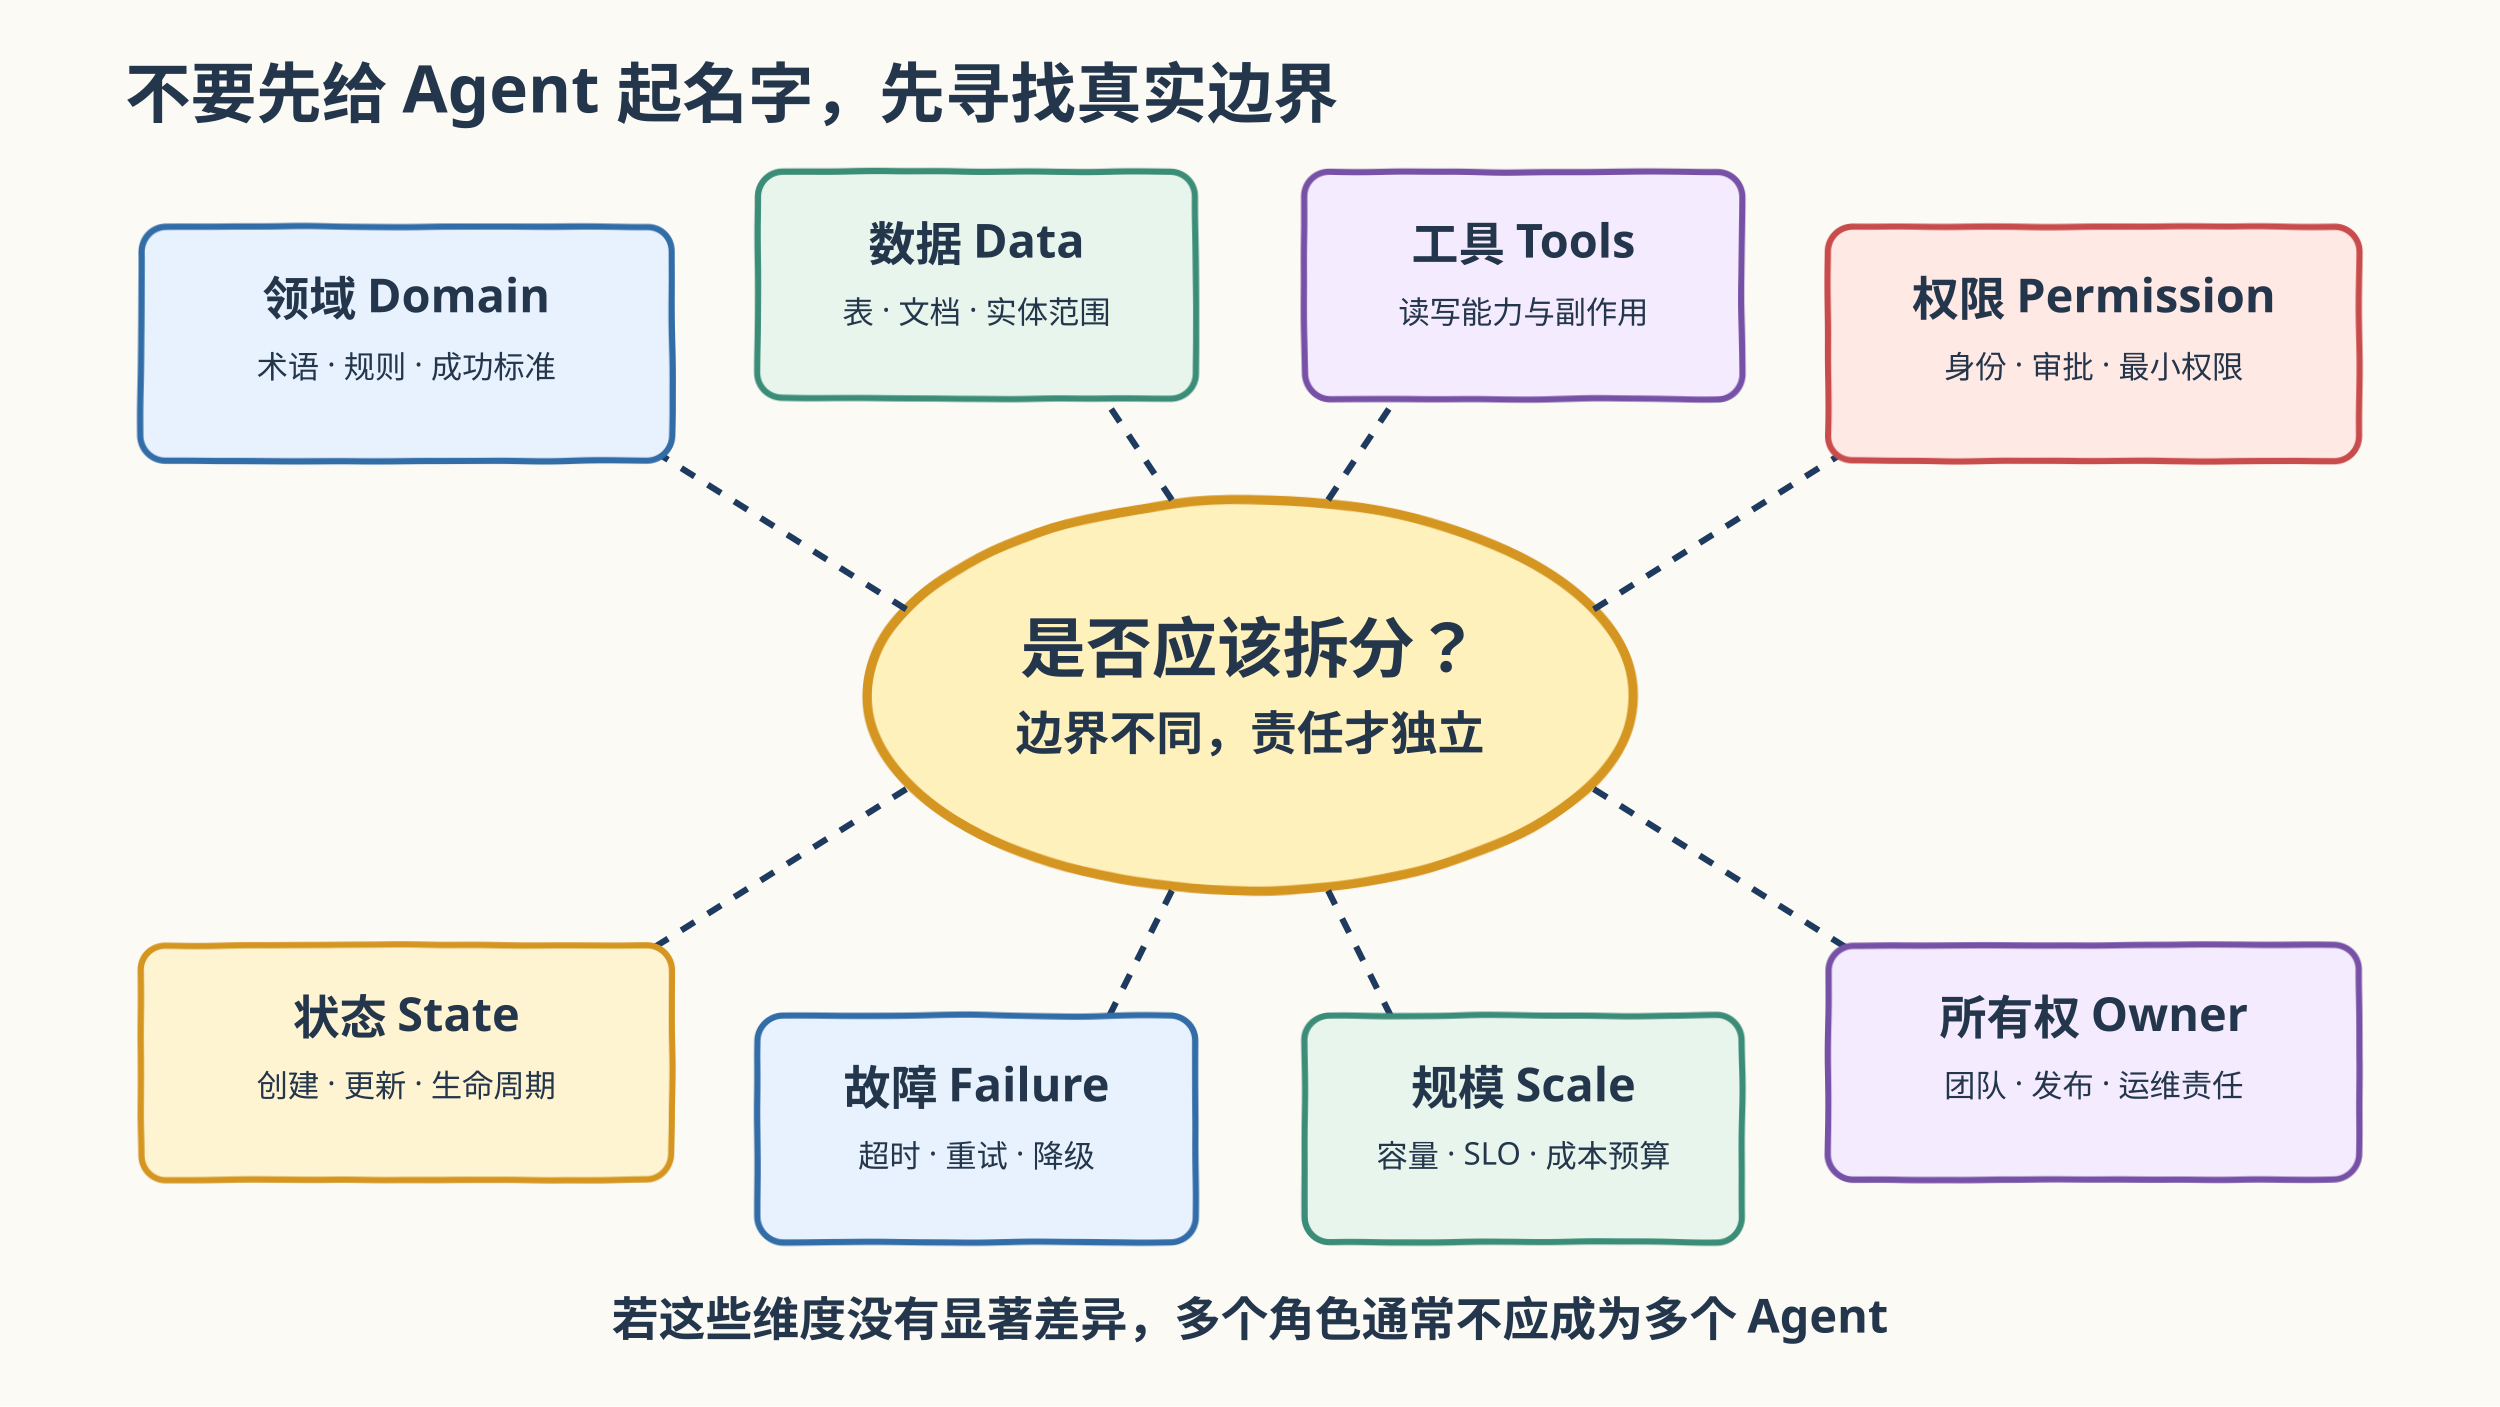
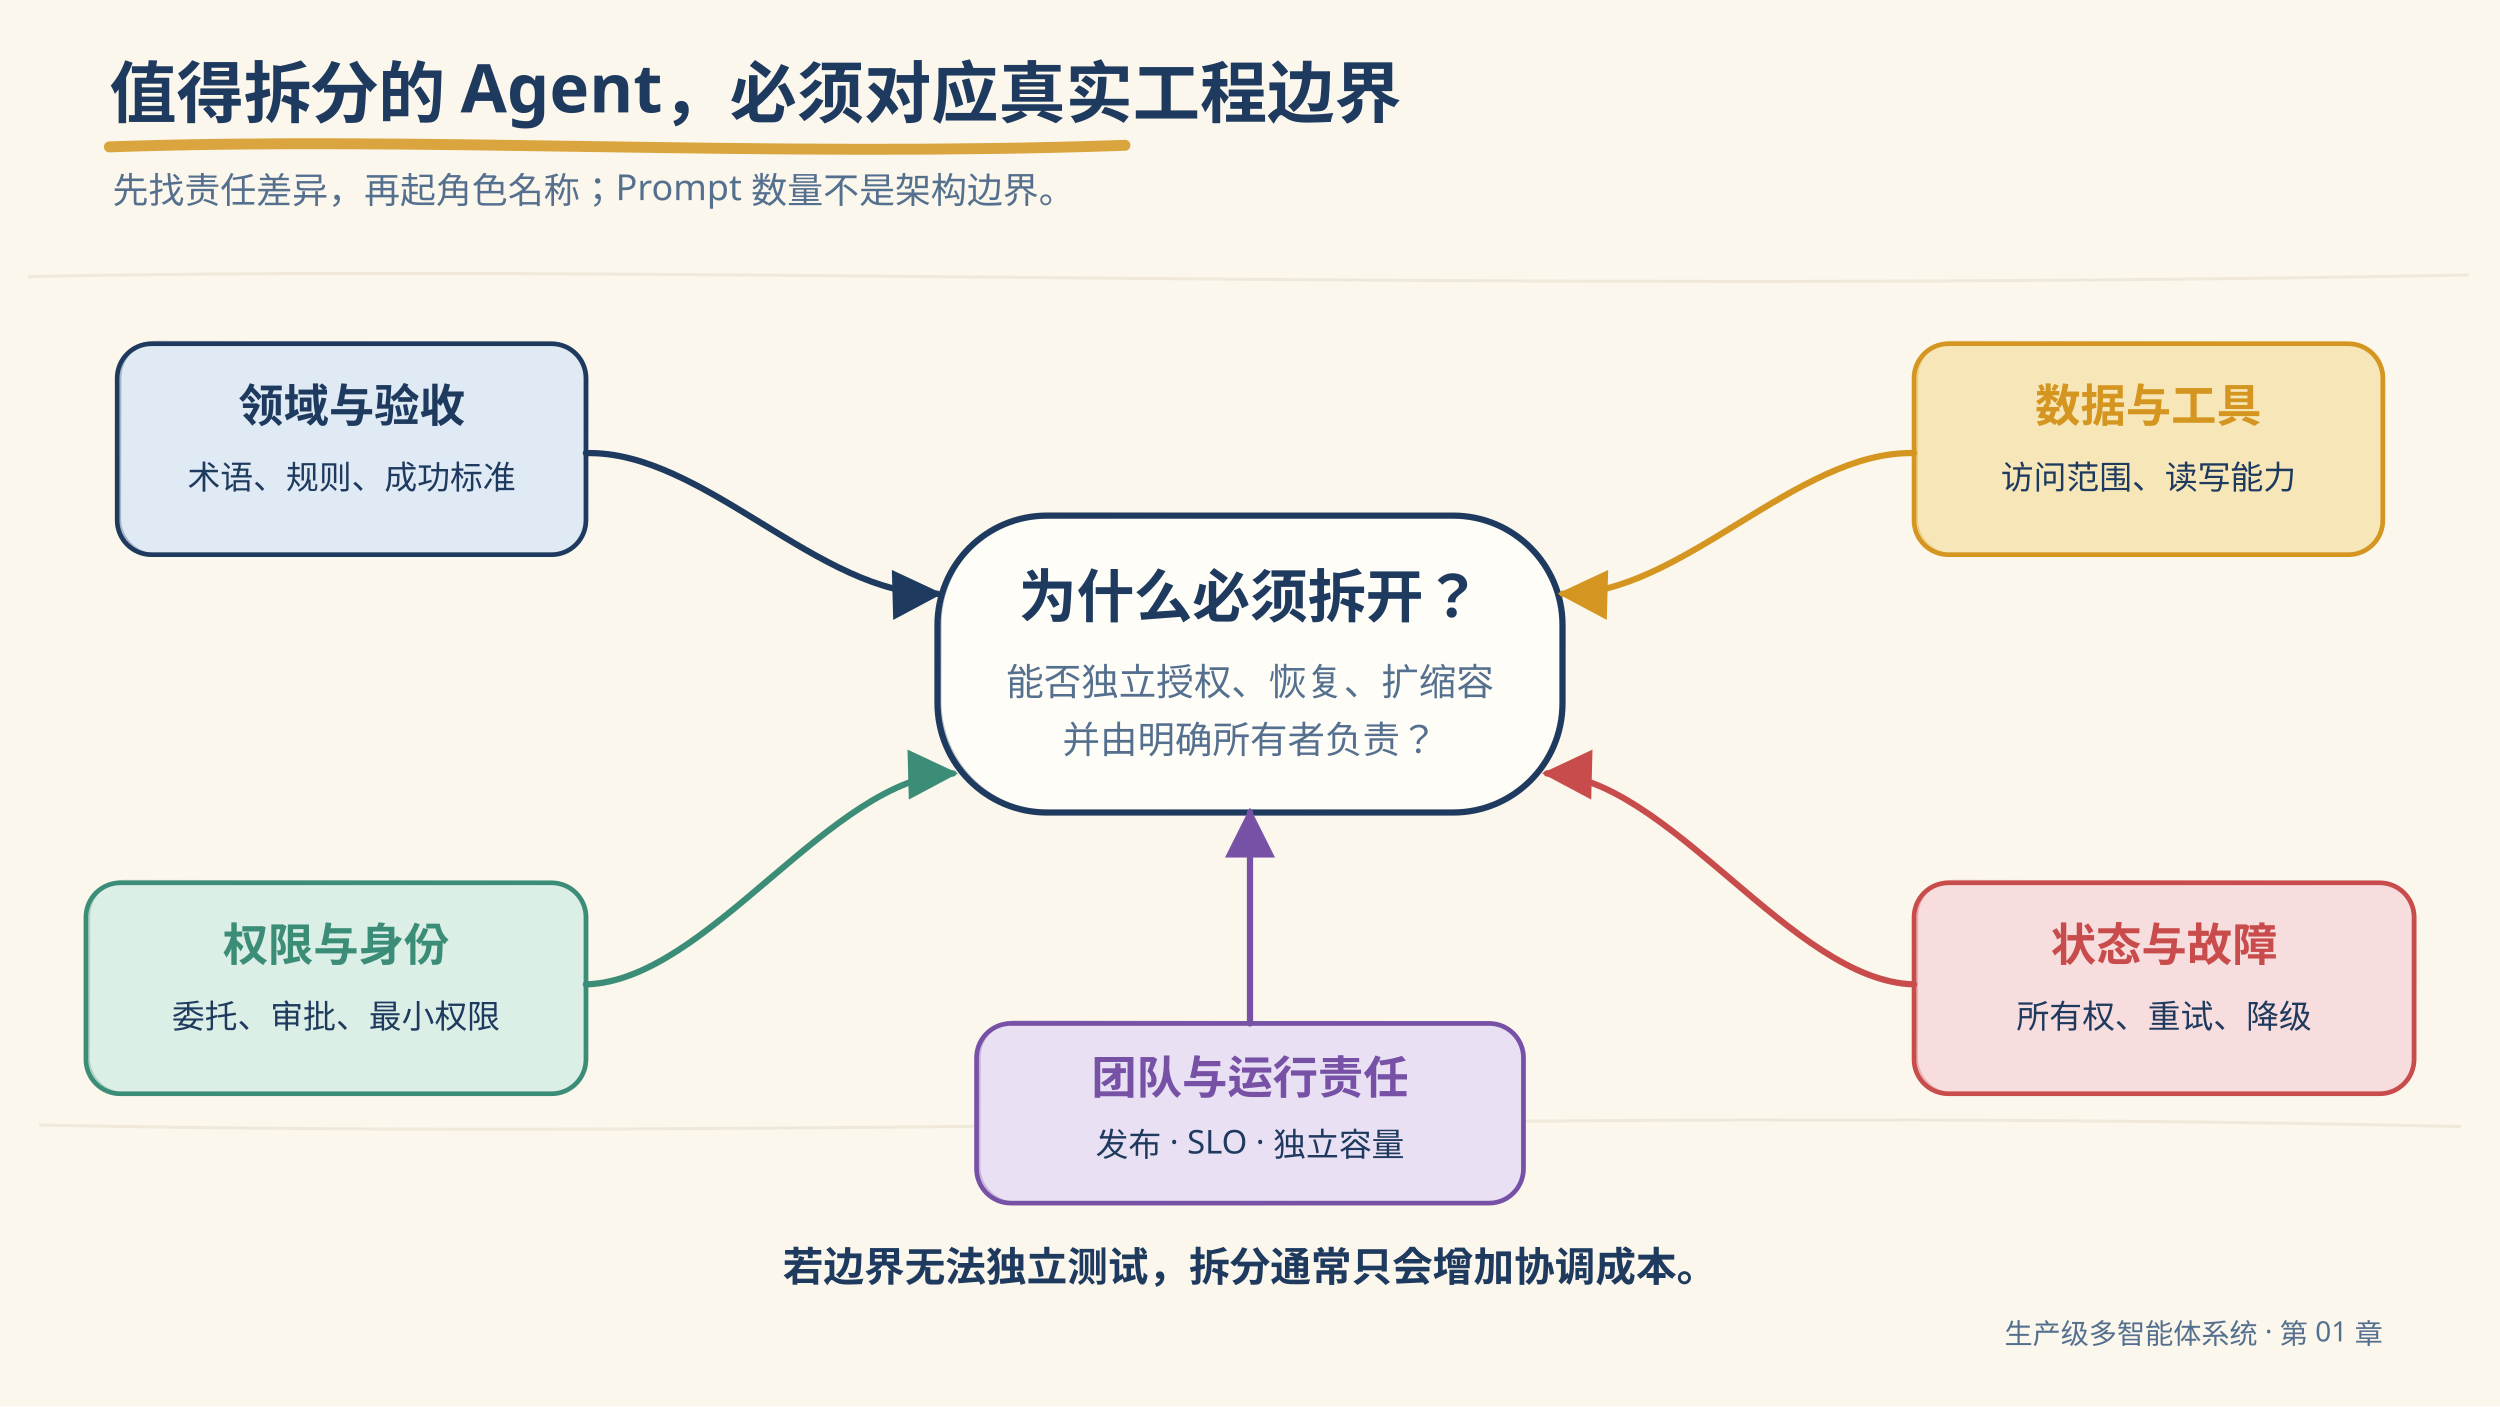
- <svg xmlns="http://www.w3.org/2000/svg" width="1600" height="900" viewBox="0 0 1600 900" role="img" aria-labelledby="title desc">
+ <svg xmlns="http://www.w3.org/2000/svg" width="1600" height="900" viewBox="0 0 1600 900" role="img">
  <defs>
-     <filter id="rough">
-       <feTurbulence type="fractalNoise" baseFrequency=".014" numOctaves="2" seed="17" result="n" />
-       <feDisplacementMap in="SourceGraphic" in2="n" scale="2.3" />
-     </filter>
-     <style>.t{font-family:"Kaiti SC","STKaiti","Noto Sans SC",sans-serif;fill:#24364b}.h1{font-size:42px;font-weight:700}.h2{font-size:30px;font-weight:700}.b{font-size:20px}.line{stroke:#1e3a5f;stroke-width:4;stroke-dasharray:10 10;fill:none}</style>
+     <marker id="arrow-1e3a5f" viewBox="0 0 10 10" refX="9" refY="5" markerWidth="8" markerHeight="8" orient="auto-start-reverse">
+       <path d="M 0 0 L 10 5 L 0 10 z" fill="#1e3a5f" />
+     </marker>
+     <marker id="arrow-d59621" viewBox="0 0 10 10" refX="9" refY="5" markerWidth="8" markerHeight="8" orient="auto-start-reverse">
+       <path d="M 0 0 L 10 5 L 0 10 z" fill="#d59621" />
+     </marker>
+     <marker id="arrow-3c8d77" viewBox="0 0 10 10" refX="9" refY="5" markerWidth="8" markerHeight="8" orient="auto-start-reverse">
+       <path d="M 0 0 L 10 5 L 0 10 z" fill="#3c8d77" />
+     </marker>
+     <marker id="arrow-c94c4c" viewBox="0 0 10 10" refX="9" refY="5" markerWidth="8" markerHeight="8" orient="auto-start-reverse">
+       <path d="M 0 0 L 10 5 L 0 10 z" fill="#c94c4c" />
+     </marker>
+     <marker id="arrow-7651a6" viewBox="0 0 10 10" refX="9" refY="5" markerWidth="8" markerHeight="8" orient="auto-start-reverse">
+       <path d="M 0 0 L 10 5 L 0 10 z" fill="#7651a6" />
+     </marker>
+     <marker id="arrow-55708f" viewBox="0 0 10 10" refX="9" refY="5" markerWidth="8" markerHeight="8" orient="auto-start-reverse">
+       <path d="M 0 0 L 10 5 L 0 10 z" fill="#55708f" />
+     </marker>
  </defs>
-   <rect width="1600" height="900" fill="#fbfaf5" />
-   <text x="80" y="75" class="t h1">不要先给 Agent 起名字，先寻找真实边界</text>
-   <g filter="url(#rough)">
-     <ellipse cx="800" cy="445" rx="245" ry="125" fill="#fff1bb" stroke="#d59621" stroke-width="6" />
-   </g>
-   <text x="800" y="430" text-anchor="middle" class="t h1">是否应该拆分？</text>
-   <text x="800" y="480" text-anchor="middle" class="t h2">边界不同，责任才独立</text>
-   <path d="M580 390 L365 255 M750 320 L690 230 M850 320 L910 230 M1020 390 L1235 255 M580 505 L365 640 M750 570 L690 690 M850 570 L910 690 M1020 505 L1235 640" class="line" />
-   <g filter="url(#rough)">
-     <rect x="90" y="145" width="340" height="150" rx="16" fill="#e8f2ff" stroke="#326da8" stroke-width="4" />
-     <rect x="485" y="110" width="280" height="145" rx="16" fill="#e7f5ed" stroke="#3c8d77" stroke-width="4" />
-     <rect x="835" y="110" width="280" height="145" rx="16" fill="#f4ebff" stroke="#7651a6" stroke-width="4" />
-     <rect x="1170" y="145" width="340" height="150" rx="16" fill="#ffe9e5" stroke="#c94c4c" stroke-width="4" />
-     <rect x="90" y="605" width="340" height="150" rx="16" fill="#fff4d2" stroke="#d59621" stroke-width="4" />
-     <rect x="485" y="650" width="280" height="145" rx="16" fill="#e8f2ff" stroke="#326da8" stroke-width="4" />
-     <rect x="835" y="650" width="280" height="145" rx="16" fill="#e7f5ed" stroke="#3c8d77" stroke-width="4" />
-     <rect x="1170" y="605" width="340" height="150" rx="16" fill="#f4ebff" stroke="#7651a6" stroke-width="4" />
-   </g>
-   <text x="260" y="202" text-anchor="middle" class="t h2">领域 Domain</text>
-   <text x="260" y="242" text-anchor="middle" class="t b">术语 · 规则 · 成功标准</text>
-   <text x="625" y="167" text-anchor="middle" class="t h2">数据 Data</text>
-   <text x="625" y="207" text-anchor="middle" class="t b">表 · 文档 · 实体范围</text>
-   <text x="975" y="167" text-anchor="middle" class="t h2">工具 Tools</text>
-   <text x="975" y="207" text-anchor="middle" class="t b">读写能力与副作用</text>
-   <text x="1340" y="202" text-anchor="middle" class="t h2">权限 Permission</text>
-   <text x="1340" y="242" text-anchor="middle" class="t b">身份 · 审批 · 最小权限</text>
-   <text x="260" y="662" text-anchor="middle" class="t h2">状态 State</text>
-   <text x="260" y="702" text-anchor="middle" class="t b">创建 · 更新 · 生命周期</text>
-   <text x="625" y="707" text-anchor="middle" class="t h2">故障 Failure</text>
-   <text x="625" y="747" text-anchor="middle" class="t b">超时 · 重试 · 降级</text>
-   <text x="975" y="707" text-anchor="middle" class="t h2">规模 Scale</text>
-   <text x="975" y="747" text-anchor="middle" class="t b">容量 · SLO · 成本预算</text>
-   <text x="1340" y="662" text-anchor="middle" class="t h2">所有权 Owner</text>
-   <text x="1340" y="702" text-anchor="middle" class="t b">团队 · 发布 · 运维责任</text>
-   <text x="800" y="855" text-anchor="middle" class="t h2" fill="#c94c4c">若这些维度没有显著差异，多个角色通常不应成为多个 Agent</text>
+   <rect width="1600" height="900" fill="#fbf7ec" />
+   <path d="M 18 177 C 420 169, 930 188, 1580 176 M 25 720 C 520 730, 1000 708, 1575 721" stroke="#e7dfce" stroke-width="2" fill="none" opacity=".55" />
+   <text x="70" y="75" font-family="'Kaiti SC','STKaiti','Noto Sans SC',sans-serif" font-size="43" font-weight="760" fill="#1e3a5f" text-anchor="start">
+     <tspan x="70" dy="0">值得拆分的 Agent，必须对应真实工程边界</tspan>
+   </text>
+   <path d="M 70 94 C 270 87, 490 101, 720 93" fill="none" stroke="#d59621" stroke-width="7" stroke-linecap="round" opacity=".85" />
+   <text x="72" y="130" font-family="'Kaiti SC','STKaiti','Noto Sans SC',sans-serif" font-size="23" font-weight="500" fill="#55708f" text-anchor="start">
+     <tspan x="72" dy="0">先找责任差异，再起角色名称；Prompt 数量不是架构边界。</tspan>
+   </text>
+   <rect x="600" y="330" width="400" height="190" rx="70" fill="#fffdf7" stroke="#1e3a5f" stroke-width="4" />
+   <rect x="602" y="329" width="399" height="191" rx="71" fill="none" stroke="#1e3a5f" stroke-width="1.2" opacity=".3" transform="rotate(.15 800 425)" />
+   <text x="800" y="395" font-family="'Kaiti SC','STKaiti','Noto Sans SC',sans-serif" font-size="37" font-weight="760" fill="#1e3a5f" text-anchor="middle">
+     <tspan x="800" dy="0">为什么必须拆开？</tspan>
+   </text>
+   <text x="800" y="445" font-family="'Kaiti SC','STKaiti','Noto Sans SC',sans-serif" font-size="24" font-weight="500" fill="#55708f" text-anchor="middle">
+     <tspan x="800" dy="0">能否独立授权、恢复、扩缩容</tspan>
+   </text>
+   <text x="800" y="482" font-family="'Kaiti SC','STKaiti','Noto Sans SC',sans-serif" font-size="24" font-weight="500" fill="#55708f" text-anchor="middle">
+     <tspan x="800" dy="0">并由明确所有者负责？</tspan>
+   </text>
+   <rect x="75" y="220" width="300" height="135" rx="22" fill="#dfeaf4" stroke="#1e3a5f" stroke-width="3" />
+   <rect x="77" y="219" width="299" height="136" rx="23" fill="none" stroke="#1e3a5f" stroke-width="1.2" opacity=".3" transform="rotate(.15 225 287.5)" />
+   <text x="225" y="270" font-family="'Kaiti SC','STKaiti','Noto Sans SC',sans-serif" font-size="29" font-weight="720" fill="#1e3a5f" text-anchor="middle">
+     <tspan x="225" dy="0">领域与验收</tspan>
+   </text>
+   <text x="225" y="313" font-family="'Kaiti SC','STKaiti','Noto Sans SC',sans-serif" font-size="21" font-weight="500" fill="#1e3a5f" text-anchor="middle">
+     <tspan x="225" dy="0">术语、规则、成功标准</tspan>
+   </text>
+   <rect x="1225" y="220" width="300" height="135" rx="22" fill="#f7e7b8" stroke="#d59621" stroke-width="3" />
+   <rect x="1227" y="219" width="299" height="136" rx="23" fill="none" stroke="#d59621" stroke-width="1.2" opacity=".3" transform="rotate(.15 1375 287.5)" />
+   <text x="1375" y="270" font-family="'Kaiti SC','STKaiti','Noto Sans SC',sans-serif" font-size="29" font-weight="720" fill="#d59621" text-anchor="middle">
+     <tspan x="1375" dy="0">数据与工具</tspan>
+   </text>
+   <text x="1375" y="313" font-family="'Kaiti SC','STKaiti','Noto Sans SC',sans-serif" font-size="21" font-weight="500" fill="#1e3a5f" text-anchor="middle">
+     <tspan x="1375" dy="0">访问范围、读写能力</tspan>
+   </text>
+   <rect x="55" y="565" width="320" height="135" rx="22" fill="#dcefe7" stroke="#3c8d77" stroke-width="3" />
+   <rect x="57" y="564" width="319" height="136" rx="23" fill="none" stroke="#3c8d77" stroke-width="1.2" opacity=".3" transform="rotate(.15 215 632.5)" />
+   <text x="215" y="615" font-family="'Kaiti SC','STKaiti','Noto Sans SC',sans-serif" font-size="29" font-weight="720" fill="#3c8d77" text-anchor="middle">
+     <tspan x="215" dy="0">权限与身份</tspan>
+   </text>
+   <text x="215" y="658" font-family="'Kaiti SC','STKaiti','Noto Sans SC',sans-serif" font-size="21" font-weight="500" fill="#1e3a5f" text-anchor="middle">
+     <tspan x="215" dy="0">委托、审批、最小权限</tspan>
+   </text>
+   <rect x="1225" y="565" width="320" height="135" rx="22" fill="#f7dddd" stroke="#c94c4c" stroke-width="3" />
+   <rect x="1227" y="564" width="319" height="136" rx="23" fill="none" stroke="#c94c4c" stroke-width="1.2" opacity=".3" transform="rotate(.15 1385 632.5)" />
+   <text x="1385" y="615" font-family="'Kaiti SC','STKaiti','Noto Sans SC',sans-serif" font-size="29" font-weight="720" fill="#c94c4c" text-anchor="middle">
+     <tspan x="1385" dy="0">状态与故障</tspan>
+   </text>
+   <text x="1385" y="658" font-family="'Kaiti SC','STKaiti','Noto Sans SC',sans-serif" font-size="21" font-weight="500" fill="#1e3a5f" text-anchor="middle">
+     <tspan x="1385" dy="0">所有权、重试、降级</tspan>
+   </text>
+   <rect x="625" y="655" width="350" height="115" rx="22" fill="#e9e0f4" stroke="#7651a6" stroke-width="3" />
+   <rect x="627" y="654" width="349" height="116" rx="23" fill="none" stroke="#7651a6" stroke-width="1.2" opacity=".3" transform="rotate(.15 800 712.5)" />
+   <text x="800" y="700" font-family="'Kaiti SC','STKaiti','Noto Sans SC',sans-serif" font-size="29" font-weight="720" fill="#7651a6" text-anchor="middle">
+     <tspan x="800" dy="0">团队与运行责任</tspan>
+   </text>
+   <text x="800" y="740" font-family="'Kaiti SC','STKaiti','Noto Sans SC',sans-serif" font-size="21" font-weight="500" fill="#1e3a5f" text-anchor="middle">
+     <tspan x="800" dy="0">发布 · SLO · 独立容量</tspan>
+   </text>
+   <path d="M 375 290 C 450 288, 525 382, 600 380" fill="none" stroke="#1e3a5f" stroke-width="4" stroke-linecap="round" marker-end="url(#arrow-1e3a5f)" />
+   <path d="M 1225 290 C 1150 288, 1075 382, 1000 380" fill="none" stroke="#d59621" stroke-width="4" stroke-linecap="round" marker-end="url(#arrow-d59621)" />
+   <path d="M 375 630 C 453.333 628, 531.667 497, 610 495" fill="none" stroke="#3c8d77" stroke-width="4" stroke-linecap="round" marker-end="url(#arrow-3c8d77)" />
+   <path d="M 1225 630 C 1146.667 628, 1068.333 497, 990 495" fill="none" stroke="#c94c4c" stroke-width="4" stroke-linecap="round" marker-end="url(#arrow-c94c4c)" />
+   <path d="M 800 655 C 800 653, 800 522, 800 520" fill="none" stroke="#7651a6" stroke-width="4" stroke-linecap="round" marker-end="url(#arrow-7651a6)" />
+   <text x="800" y="820" font-family="'Kaiti SC','STKaiti','Noto Sans SC',sans-serif" font-size="26" font-weight="650" fill="#1e3a5f" text-anchor="middle">
+     <tspan x="800" dy="0">若边界无法独立测试，拆分通常只会增加协调成本。</tspan>
+   </text>
+   <text x="1525" y="860" font-family="'Kaiti SC','STKaiti',sans-serif" font-size="18" fill="#55708f" text-anchor="end">生产级多智能体系统 · 第 01 章</text>
</svg>
